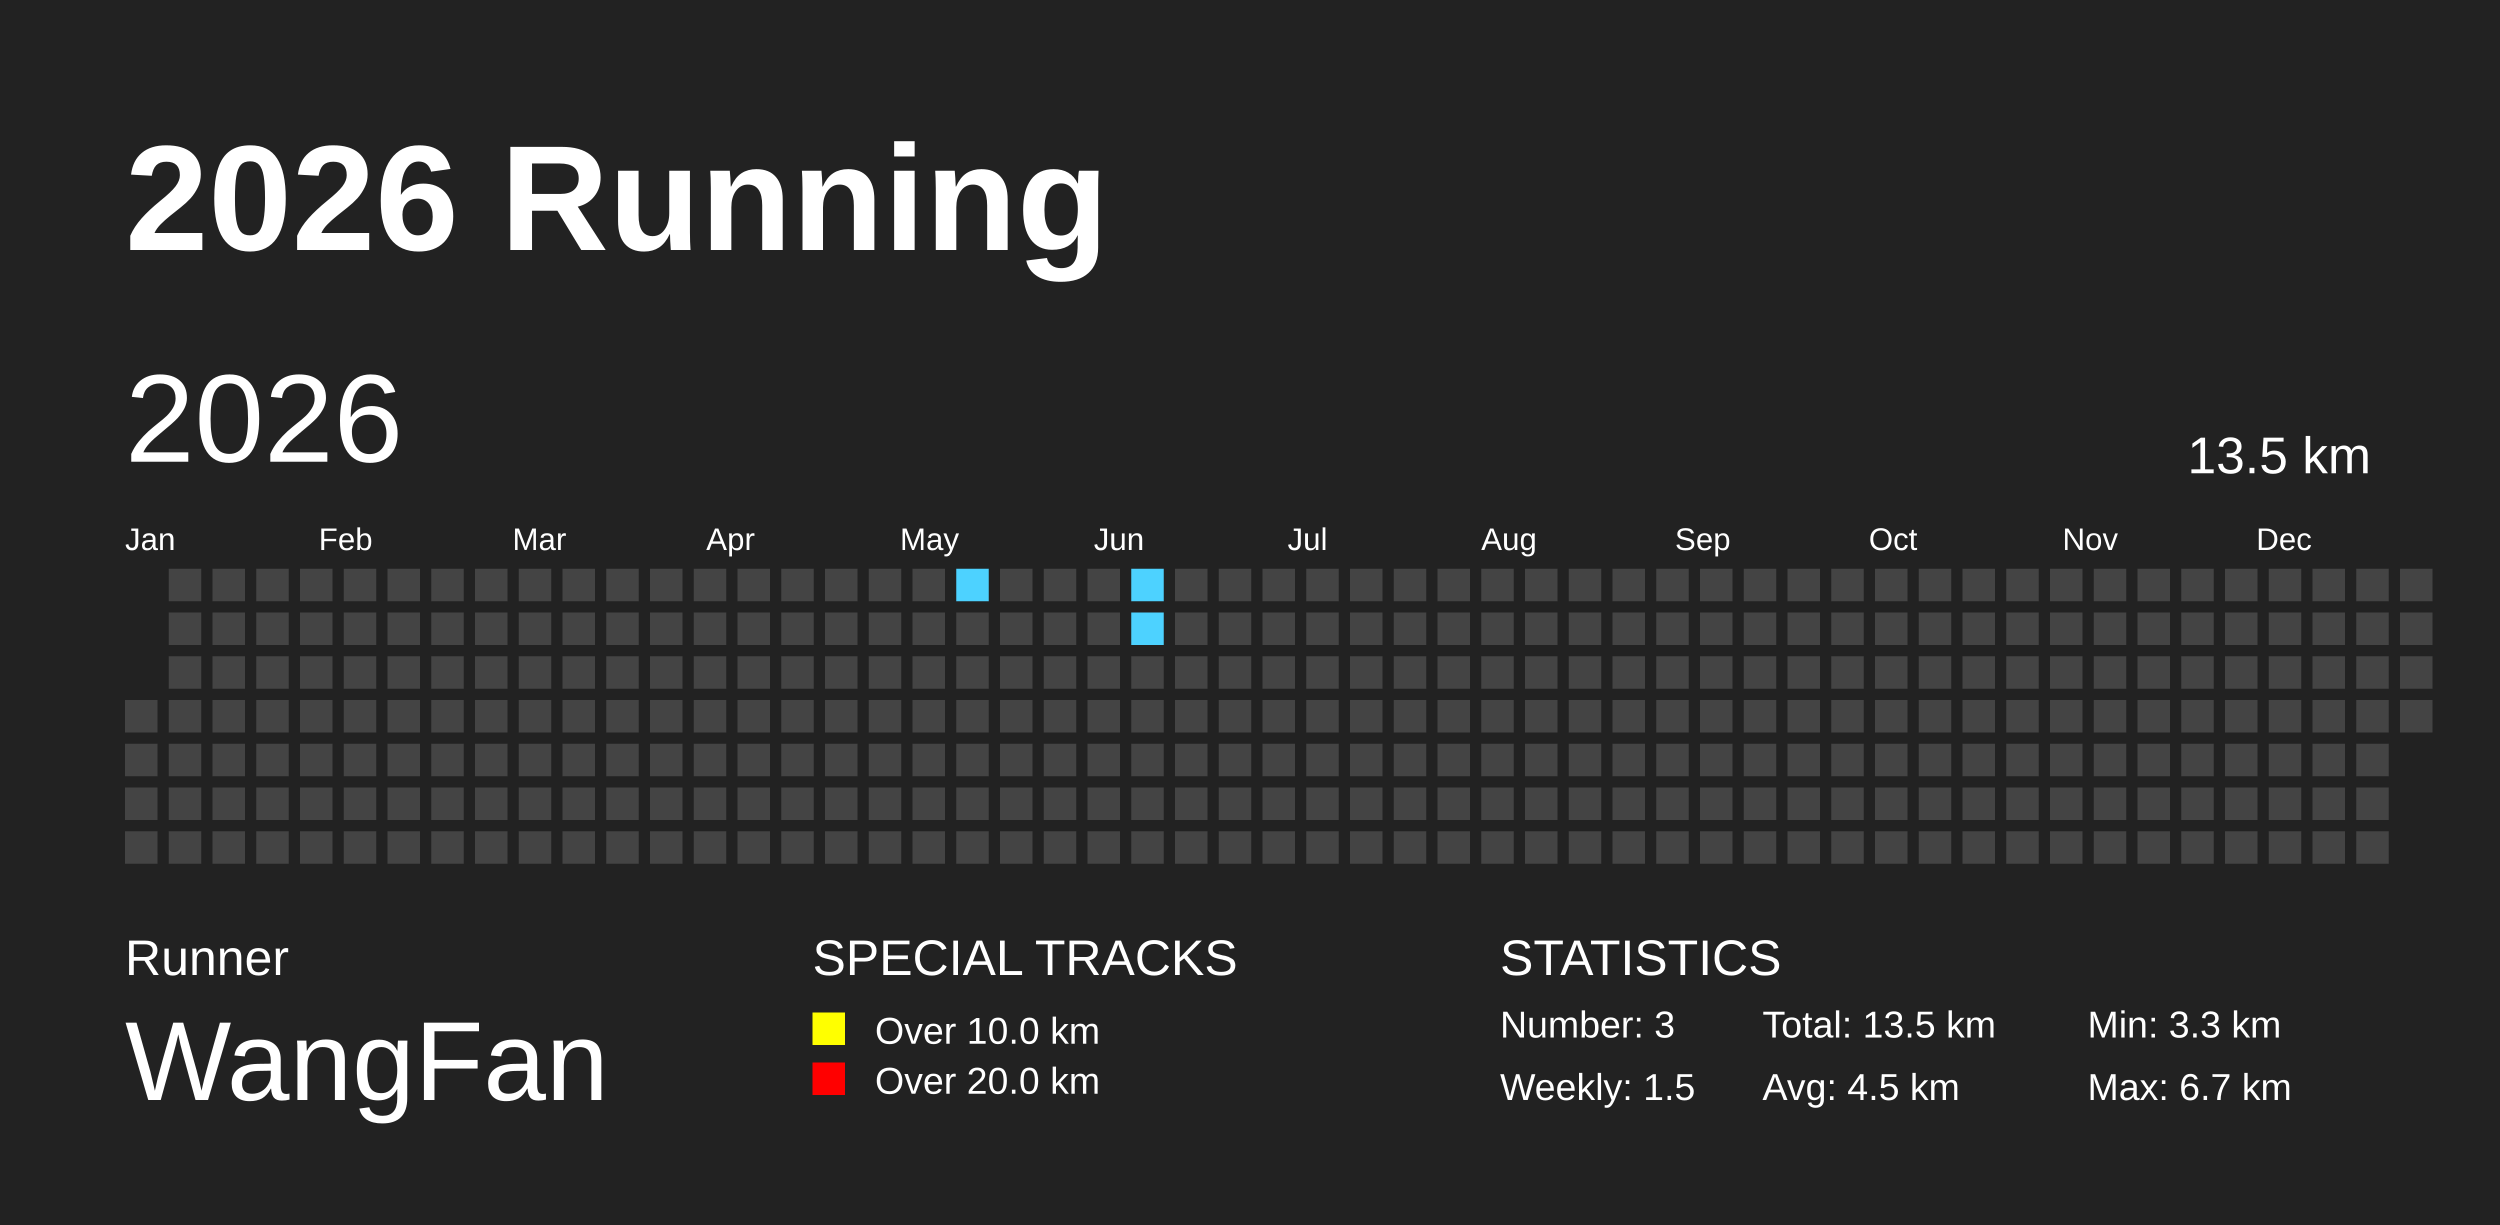
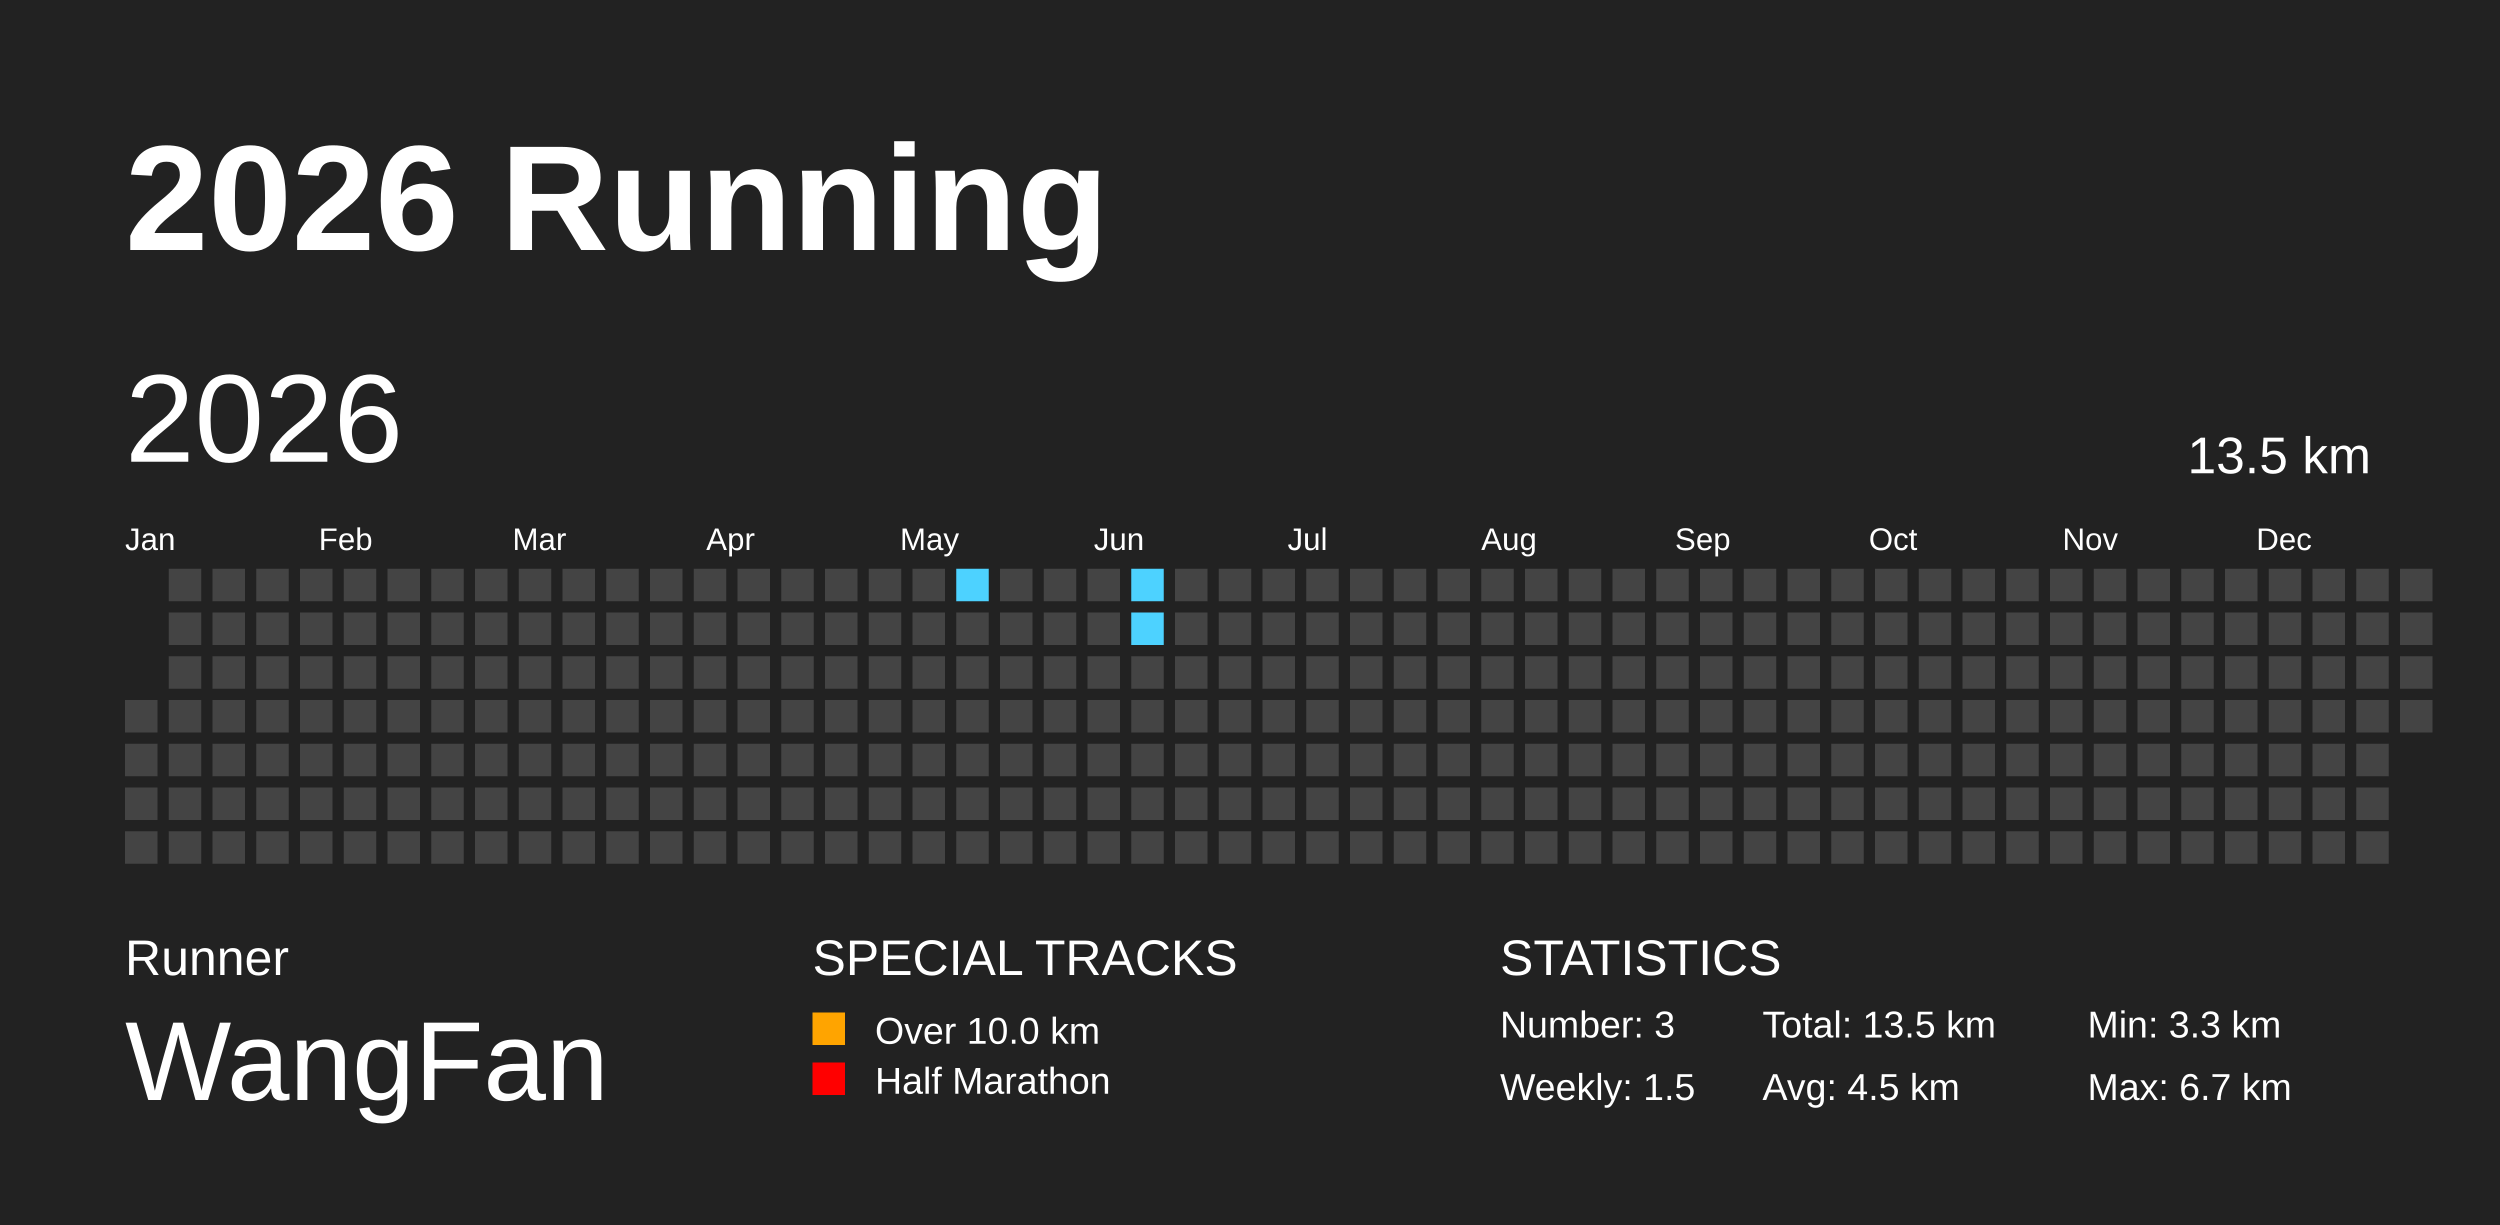
<svg xmlns="http://www.w3.org/2000/svg" baseProfile="full" height="98mm" version="1.1" viewBox="0,0,200,98" width="200mm">
  <defs>
    <pattern height="2" id="indoor-stripe" patternUnits="userSpaceOnUse" width="2">
      <line stroke="white" stroke-opacity="0.45" stroke-width="0.5" x1="0" x2="2" y1="2" y2="0" />
    </pattern>
  </defs>
  <rect fill="#222222" height="98" width="200" x="0" y="0" />
  <text fill="#FFFFFF" style="font-size:12px; font-family:Arial; font-weight:bold;" x="10" y="20">2026 Running</text>
  <text fill="#FFFFFF" style="font-size:4px; font-family:Arial" x="10" y="78">Runner</text>
  <text fill="#FFFFFF" style="font-size:9px; font-family:Arial" x="10" y="88">WangFan</text>
  <text fill="#FFFFFF" style="font-size:4px; font-family:Arial" x="65" y="78">SPECIAL TRACKS</text>
-   <rect fill="yellow" height="2.6" width="2.6" x="65" y="81" />
+   <rect fill="#ffa400" height="2.6" width="2.6" x="65" y="81" />
  <text fill="#FFFFFF" style="font-size:3px; font-family:Arial" x="70" y="83.5">Over 10.0 km</text>
-   <rect fill="red" height="2.6" width="2.6" x="65" y="85" />
-   <text fill="#FFFFFF" style="font-size:3px; font-family:Arial" x="70" y="87.5">Over 20.0 km</text>
+   <rect fill="#ff0000" height="2.6" width="2.6" x="65" y="85" />
+   <text fill="#FFFFFF" style="font-size:3px; font-family:Arial" x="70" y="87.5">Half Marathon</text>
  <text fill="#FFFFFF" style="font-size:4px; font-family:Arial" x="120" y="78">STATISTICS</text>
  <text fill="#FFFFFF" style="font-size:3px; font-family:Arial" x="120" y="83">Number: 3</text>
  <text fill="#FFFFFF" style="font-size:3px; font-family:Arial" x="120" y="88">Weekly: 1.5</text>
  <text fill="#FFFFFF" style="font-size:3px; font-family:Arial" x="141" y="83">Total: 13.5 km</text>
  <text fill="#FFFFFF" style="font-size:3px; font-family:Arial" x="141" y="88">Avg: 4.5 km</text>
  <text fill="#FFFFFF" style="font-size:3px; font-family:Arial" x="167" y="83">Min: 3.3 km</text>
  <text fill="#FFFFFF" style="font-size:3px; font-family:Arial" x="167" y="88">Max: 6.7 km</text>
  <text dominant-baseline="hanging" fill="#FFFFFF" style="font-size:10.0px; font-family:Arial;" x="10" y="30">2026</text>
  <text dominant-baseline="hanging" fill="#FFFFFF" style="font-size:4.125px; font-family:Arial;" x="175" y="35">13.5 km</text>
  <text fill="#FFFFFF" style="font-size:2.5px; font-family:Arial" x="10.0" y="44">Jan</text>
  <text fill="#FFFFFF" style="font-size:2.5px; font-family:Arial" x="25.5" y="44">Feb</text>
  <text fill="#FFFFFF" style="font-size:2.5px; font-family:Arial" x="41.0" y="44">Mar</text>
  <text fill="#FFFFFF" style="font-size:2.5px; font-family:Arial" x="56.5" y="44">Apr</text>
  <text fill="#FFFFFF" style="font-size:2.5px; font-family:Arial" x="72.0" y="44">May</text>
  <text fill="#FFFFFF" style="font-size:2.5px; font-family:Arial" x="87.5" y="44">Jun</text>
  <text fill="#FFFFFF" style="font-size:2.5px; font-family:Arial" x="103.0" y="44">Jul</text>
  <text fill="#FFFFFF" style="font-size:2.5px; font-family:Arial" x="118.5" y="44">Aug</text>
  <text fill="#FFFFFF" style="font-size:2.5px; font-family:Arial" x="134.0" y="44">Sep</text>
  <text fill="#FFFFFF" style="font-size:2.5px; font-family:Arial" x="149.5" y="44">Oct</text>
  <text fill="#FFFFFF" style="font-size:2.5px; font-family:Arial" x="165.0" y="44">Nov</text>
  <text fill="#FFFFFF" style="font-size:2.5px; font-family:Arial" x="180.5" y="44">Dec</text>
  <rect fill="#444444" height="2.6" width="2.6" x="10.0" y="56.0" />
  <rect fill="#444444" height="2.6" width="2.6" x="10.0" y="59.5" />
  <rect fill="#444444" height="2.6" width="2.6" x="10.0" y="63.0" />
  <rect fill="#444444" height="2.6" width="2.6" x="10.0" y="66.5" />
  <rect fill="#444444" height="2.6" width="2.6" x="13.5" y="45.5" />
  <rect fill="#444444" height="2.6" width="2.6" x="13.5" y="49.0" />
  <rect fill="#444444" height="2.6" width="2.6" x="13.5" y="52.5" />
  <rect fill="#444444" height="2.6" width="2.6" x="13.5" y="56.0" />
  <rect fill="#444444" height="2.6" width="2.6" x="13.5" y="59.5" />
  <rect fill="#444444" height="2.6" width="2.6" x="13.5" y="63.0" />
  <rect fill="#444444" height="2.6" width="2.6" x="13.5" y="66.5" />
  <rect fill="#444444" height="2.6" width="2.6" x="17.0" y="45.5" />
  <rect fill="#444444" height="2.6" width="2.6" x="17.0" y="49.0" />
  <rect fill="#444444" height="2.6" width="2.6" x="17.0" y="52.5" />
  <rect fill="#444444" height="2.6" width="2.6" x="17.0" y="56.0" />
  <rect fill="#444444" height="2.6" width="2.6" x="17.0" y="59.5" />
  <rect fill="#444444" height="2.6" width="2.6" x="17.0" y="63.0" />
  <rect fill="#444444" height="2.6" width="2.6" x="17.0" y="66.5" />
  <rect fill="#444444" height="2.6" width="2.6" x="20.5" y="45.5" />
  <rect fill="#444444" height="2.6" width="2.6" x="20.5" y="49.0" />
  <rect fill="#444444" height="2.6" width="2.6" x="20.5" y="52.5" />
  <rect fill="#444444" height="2.6" width="2.6" x="20.5" y="56.0" />
  <rect fill="#444444" height="2.6" width="2.6" x="20.5" y="59.5" />
  <rect fill="#444444" height="2.6" width="2.6" x="20.5" y="63.0" />
  <rect fill="#444444" height="2.6" width="2.6" x="20.5" y="66.5" />
  <rect fill="#444444" height="2.6" width="2.6" x="24.0" y="45.5" />
  <rect fill="#444444" height="2.6" width="2.6" x="24.0" y="49.0" />
  <rect fill="#444444" height="2.6" width="2.6" x="24.0" y="52.5" />
  <rect fill="#444444" height="2.6" width="2.6" x="24.0" y="56.0" />
  <rect fill="#444444" height="2.6" width="2.6" x="24.0" y="59.5" />
  <rect fill="#444444" height="2.6" width="2.6" x="24.0" y="63.0" />
  <rect fill="#444444" height="2.6" width="2.6" x="24.0" y="66.5" />
  <rect fill="#444444" height="2.6" width="2.6" x="27.5" y="45.5" />
  <rect fill="#444444" height="2.6" width="2.6" x="27.5" y="49.0" />
  <rect fill="#444444" height="2.6" width="2.6" x="27.5" y="52.5" />
  <rect fill="#444444" height="2.6" width="2.6" x="27.5" y="56.0" />
  <rect fill="#444444" height="2.6" width="2.6" x="27.5" y="59.5" />
  <rect fill="#444444" height="2.6" width="2.6" x="27.5" y="63.0" />
  <rect fill="#444444" height="2.6" width="2.6" x="27.5" y="66.5" />
  <rect fill="#444444" height="2.6" width="2.6" x="31.0" y="45.5" />
  <rect fill="#444444" height="2.6" width="2.6" x="31.0" y="49.0" />
  <rect fill="#444444" height="2.6" width="2.6" x="31.0" y="52.5" />
  <rect fill="#444444" height="2.6" width="2.6" x="31.0" y="56.0" />
  <rect fill="#444444" height="2.6" width="2.6" x="31.0" y="59.5" />
  <rect fill="#444444" height="2.6" width="2.6" x="31.0" y="63.0" />
  <rect fill="#444444" height="2.6" width="2.6" x="31.0" y="66.5" />
  <rect fill="#444444" height="2.6" width="2.6" x="34.5" y="45.5" />
  <rect fill="#444444" height="2.6" width="2.6" x="34.5" y="49.0" />
  <rect fill="#444444" height="2.6" width="2.6" x="34.5" y="52.5" />
  <rect fill="#444444" height="2.6" width="2.6" x="34.5" y="56.0" />
  <rect fill="#444444" height="2.6" width="2.6" x="34.5" y="59.5" />
  <rect fill="#444444" height="2.6" width="2.6" x="34.5" y="63.0" />
  <rect fill="#444444" height="2.6" width="2.6" x="34.5" y="66.5" />
  <rect fill="#444444" height="2.6" width="2.6" x="38.0" y="45.5" />
  <rect fill="#444444" height="2.6" width="2.6" x="38.0" y="49.0" />
  <rect fill="#444444" height="2.6" width="2.6" x="38.0" y="52.5" />
  <rect fill="#444444" height="2.6" width="2.6" x="38.0" y="56.0" />
  <rect fill="#444444" height="2.6" width="2.6" x="38.0" y="59.5" />
  <rect fill="#444444" height="2.6" width="2.6" x="38.0" y="63.0" />
  <rect fill="#444444" height="2.6" width="2.6" x="38.0" y="66.5" />
  <rect fill="#444444" height="2.6" width="2.6" x="41.5" y="45.5" />
  <rect fill="#444444" height="2.6" width="2.6" x="41.5" y="49.0" />
  <rect fill="#444444" height="2.6" width="2.6" x="41.5" y="52.5" />
  <rect fill="#444444" height="2.6" width="2.6" x="41.5" y="56.0" />
  <rect fill="#444444" height="2.6" width="2.6" x="41.5" y="59.5" />
  <rect fill="#444444" height="2.6" width="2.6" x="41.5" y="63.0" />
  <rect fill="#444444" height="2.6" width="2.6" x="41.5" y="66.5" />
  <rect fill="#444444" height="2.6" width="2.6" x="45.0" y="45.5" />
  <rect fill="#444444" height="2.6" width="2.6" x="45.0" y="49.0" />
  <rect fill="#444444" height="2.6" width="2.6" x="45.0" y="52.5" />
  <rect fill="#444444" height="2.6" width="2.6" x="45.0" y="56.0" />
  <rect fill="#444444" height="2.6" width="2.6" x="45.0" y="59.5" />
  <rect fill="#444444" height="2.6" width="2.6" x="45.0" y="63.0" />
  <rect fill="#444444" height="2.6" width="2.6" x="45.0" y="66.5" />
  <rect fill="#444444" height="2.6" width="2.6" x="48.5" y="45.5" />
  <rect fill="#444444" height="2.6" width="2.6" x="48.5" y="49.0" />
  <rect fill="#444444" height="2.6" width="2.6" x="48.5" y="52.5" />
  <rect fill="#444444" height="2.6" width="2.6" x="48.5" y="56.0" />
  <rect fill="#444444" height="2.6" width="2.6" x="48.5" y="59.5" />
  <rect fill="#444444" height="2.6" width="2.6" x="48.5" y="63.0" />
  <rect fill="#444444" height="2.6" width="2.6" x="48.5" y="66.5" />
  <rect fill="#444444" height="2.6" width="2.6" x="52.0" y="45.5" />
  <rect fill="#444444" height="2.6" width="2.6" x="52.0" y="49.0" />
  <rect fill="#444444" height="2.6" width="2.6" x="52.0" y="52.5" />
  <rect fill="#444444" height="2.6" width="2.6" x="52.0" y="56.0" />
  <rect fill="#444444" height="2.6" width="2.6" x="52.0" y="59.5" />
  <rect fill="#444444" height="2.6" width="2.6" x="52.0" y="63.0" />
  <rect fill="#444444" height="2.6" width="2.6" x="52.0" y="66.5" />
  <rect fill="#444444" height="2.6" width="2.6" x="55.5" y="45.5" />
  <rect fill="#444444" height="2.6" width="2.6" x="55.5" y="49.0" />
  <rect fill="#444444" height="2.6" width="2.6" x="55.5" y="52.5" />
  <rect fill="#444444" height="2.6" width="2.6" x="55.5" y="56.0" />
  <rect fill="#444444" height="2.6" width="2.6" x="55.5" y="59.5" />
  <rect fill="#444444" height="2.6" width="2.6" x="55.5" y="63.0" />
  <rect fill="#444444" height="2.6" width="2.6" x="55.5" y="66.5" />
  <rect fill="#444444" height="2.6" width="2.6" x="59.0" y="45.5" />
  <rect fill="#444444" height="2.6" width="2.6" x="59.0" y="49.0" />
  <rect fill="#444444" height="2.6" width="2.6" x="59.0" y="52.5" />
  <rect fill="#444444" height="2.6" width="2.6" x="59.0" y="56.0" />
  <rect fill="#444444" height="2.6" width="2.6" x="59.0" y="59.5" />
  <rect fill="#444444" height="2.6" width="2.6" x="59.0" y="63.0" />
  <rect fill="#444444" height="2.6" width="2.6" x="59.0" y="66.5" />
  <rect fill="#444444" height="2.6" width="2.6" x="62.5" y="45.5" />
  <rect fill="#444444" height="2.6" width="2.6" x="62.5" y="49.0" />
  <rect fill="#444444" height="2.6" width="2.6" x="62.5" y="52.5" />
  <rect fill="#444444" height="2.6" width="2.6" x="62.5" y="56.0" />
  <rect fill="#444444" height="2.6" width="2.6" x="62.5" y="59.5" />
  <rect fill="#444444" height="2.6" width="2.6" x="62.5" y="63.0" />
  <rect fill="#444444" height="2.6" width="2.6" x="62.5" y="66.5" />
  <rect fill="#444444" height="2.6" width="2.6" x="66.0" y="45.5" />
  <rect fill="#444444" height="2.6" width="2.6" x="66.0" y="49.0" />
  <rect fill="#444444" height="2.6" width="2.6" x="66.0" y="52.5" />
  <rect fill="#444444" height="2.6" width="2.6" x="66.0" y="56.0" />
  <rect fill="#444444" height="2.6" width="2.6" x="66.0" y="59.5" />
  <rect fill="#444444" height="2.6" width="2.6" x="66.0" y="63.0" />
  <rect fill="#444444" height="2.6" width="2.6" x="66.0" y="66.5" />
  <rect fill="#444444" height="2.6" width="2.6" x="69.5" y="45.5" />
  <rect fill="#444444" height="2.6" width="2.6" x="69.5" y="49.0" />
  <rect fill="#444444" height="2.6" width="2.6" x="69.5" y="52.5" />
  <rect fill="#444444" height="2.6" width="2.6" x="69.5" y="56.0" />
  <rect fill="#444444" height="2.6" width="2.6" x="69.5" y="59.5" />
  <rect fill="#444444" height="2.6" width="2.6" x="69.5" y="63.0" />
  <rect fill="#444444" height="2.6" width="2.6" x="69.5" y="66.5" />
  <rect fill="#444444" height="2.6" width="2.6" x="73.0" y="45.5" />
  <rect fill="#444444" height="2.6" width="2.6" x="73.0" y="49.0" />
  <rect fill="#444444" height="2.6" width="2.6" x="73.0" y="52.5" />
  <rect fill="#444444" height="2.6" width="2.6" x="73.0" y="56.0" />
  <rect fill="#444444" height="2.6" width="2.6" x="73.0" y="59.5" />
  <rect fill="#444444" height="2.6" width="2.6" x="73.0" y="63.0" />
  <rect fill="#444444" height="2.6" width="2.6" x="73.0" y="66.5" />
  <rect fill="#4DD2FF" height="2.6" width="2.6" x="76.5" y="45.5" />
  <rect fill="#444444" height="2.6" width="2.6" x="76.5" y="49.0" />
  <rect fill="#444444" height="2.6" width="2.6" x="76.5" y="52.5" />
  <rect fill="#444444" height="2.6" width="2.6" x="76.5" y="56.0" />
  <rect fill="#444444" height="2.6" width="2.6" x="76.5" y="59.5" />
  <rect fill="#444444" height="2.6" width="2.6" x="76.5" y="63.0" />
  <rect fill="#444444" height="2.6" width="2.6" x="76.5" y="66.5" />
  <rect fill="#444444" height="2.6" width="2.6" x="80.0" y="45.5" />
  <rect fill="#444444" height="2.6" width="2.6" x="80.0" y="49.0" />
  <rect fill="#444444" height="2.6" width="2.6" x="80.0" y="52.5" />
  <rect fill="#444444" height="2.6" width="2.6" x="80.0" y="56.0" />
  <rect fill="#444444" height="2.6" width="2.6" x="80.0" y="59.5" />
  <rect fill="#444444" height="2.6" width="2.6" x="80.0" y="63.0" />
  <rect fill="#444444" height="2.6" width="2.6" x="80.0" y="66.5" />
  <rect fill="#444444" height="2.6" width="2.6" x="83.5" y="45.5" />
  <rect fill="#444444" height="2.6" width="2.6" x="83.5" y="49.0" />
  <rect fill="#444444" height="2.6" width="2.6" x="83.5" y="52.5" />
  <rect fill="#444444" height="2.6" width="2.6" x="83.5" y="56.0" />
  <rect fill="#444444" height="2.6" width="2.6" x="83.5" y="59.5" />
  <rect fill="#444444" height="2.6" width="2.6" x="83.5" y="63.0" />
  <rect fill="#444444" height="2.6" width="2.6" x="83.5" y="66.5" />
  <rect fill="#444444" height="2.6" width="2.6" x="87.0" y="45.5" />
  <rect fill="#444444" height="2.6" width="2.6" x="87.0" y="49.0" />
  <rect fill="#444444" height="2.6" width="2.6" x="87.0" y="52.5" />
  <rect fill="#444444" height="2.6" width="2.6" x="87.0" y="56.0" />
  <rect fill="#444444" height="2.6" width="2.6" x="87.0" y="59.5" />
  <rect fill="#444444" height="2.6" width="2.6" x="87.0" y="63.0" />
  <rect fill="#444444" height="2.6" width="2.6" x="87.0" y="66.5" />
  <rect fill="#4DD2FF" height="2.6" width="2.6" x="90.5" y="45.5" />
  <rect fill="#4DD2FF" height="2.6" width="2.6" x="90.5" y="49.0" />
  <rect fill="#444444" height="2.6" width="2.6" x="90.5" y="52.5" />
  <rect fill="#444444" height="2.6" width="2.6" x="90.5" y="56.0" />
  <rect fill="#444444" height="2.6" width="2.6" x="90.5" y="59.5" />
  <rect fill="#444444" height="2.6" width="2.6" x="90.5" y="63.0" />
  <rect fill="#444444" height="2.6" width="2.6" x="90.5" y="66.5" />
  <rect fill="#444444" height="2.6" width="2.6" x="94.0" y="45.5" />
  <rect fill="#444444" height="2.6" width="2.6" x="94.0" y="49.0" />
  <rect fill="#444444" height="2.6" width="2.6" x="94.0" y="52.5" />
  <rect fill="#444444" height="2.6" width="2.6" x="94.0" y="56.0" />
  <rect fill="#444444" height="2.6" width="2.6" x="94.0" y="59.5" />
  <rect fill="#444444" height="2.6" width="2.6" x="94.0" y="63.0" />
  <rect fill="#444444" height="2.6" width="2.6" x="94.0" y="66.5" />
  <rect fill="#444444" height="2.6" width="2.6" x="97.5" y="45.5" />
  <rect fill="#444444" height="2.6" width="2.6" x="97.5" y="49.0" />
  <rect fill="#444444" height="2.6" width="2.6" x="97.5" y="52.5" />
  <rect fill="#444444" height="2.6" width="2.6" x="97.5" y="56.0" />
  <rect fill="#444444" height="2.6" width="2.6" x="97.5" y="59.5" />
  <rect fill="#444444" height="2.6" width="2.6" x="97.5" y="63.0" />
  <rect fill="#444444" height="2.6" width="2.6" x="97.5" y="66.5" />
  <rect fill="#444444" height="2.6" width="2.6" x="101.0" y="45.5" />
  <rect fill="#444444" height="2.6" width="2.6" x="101.0" y="49.0" />
  <rect fill="#444444" height="2.6" width="2.6" x="101.0" y="52.5" />
  <rect fill="#444444" height="2.6" width="2.6" x="101.0" y="56.0" />
  <rect fill="#444444" height="2.6" width="2.6" x="101.0" y="59.5" />
  <rect fill="#444444" height="2.6" width="2.6" x="101.0" y="63.0" />
  <rect fill="#444444" height="2.6" width="2.6" x="101.0" y="66.5" />
  <rect fill="#444444" height="2.6" width="2.6" x="104.5" y="45.5" />
  <rect fill="#444444" height="2.6" width="2.6" x="104.5" y="49.0" />
  <rect fill="#444444" height="2.6" width="2.6" x="104.5" y="52.5" />
  <rect fill="#444444" height="2.6" width="2.6" x="104.5" y="56.0" />
  <rect fill="#444444" height="2.6" width="2.6" x="104.5" y="59.5" />
  <rect fill="#444444" height="2.6" width="2.6" x="104.5" y="63.0" />
  <rect fill="#444444" height="2.6" width="2.6" x="104.5" y="66.5" />
  <rect fill="#444444" height="2.6" width="2.6" x="108.0" y="45.5" />
  <rect fill="#444444" height="2.6" width="2.6" x="108.0" y="49.0" />
  <rect fill="#444444" height="2.6" width="2.6" x="108.0" y="52.5" />
  <rect fill="#444444" height="2.6" width="2.6" x="108.0" y="56.0" />
  <rect fill="#444444" height="2.6" width="2.6" x="108.0" y="59.5" />
  <rect fill="#444444" height="2.6" width="2.6" x="108.0" y="63.0" />
  <rect fill="#444444" height="2.6" width="2.6" x="108.0" y="66.5" />
  <rect fill="#444444" height="2.6" width="2.6" x="111.5" y="45.5" />
  <rect fill="#444444" height="2.6" width="2.6" x="111.5" y="49.0" />
  <rect fill="#444444" height="2.6" width="2.6" x="111.5" y="52.5" />
  <rect fill="#444444" height="2.6" width="2.6" x="111.5" y="56.0" />
  <rect fill="#444444" height="2.6" width="2.6" x="111.5" y="59.5" />
  <rect fill="#444444" height="2.6" width="2.6" x="111.5" y="63.0" />
  <rect fill="#444444" height="2.6" width="2.6" x="111.5" y="66.5" />
  <rect fill="#444444" height="2.6" width="2.6" x="115.0" y="45.5" />
  <rect fill="#444444" height="2.6" width="2.6" x="115.0" y="49.0" />
  <rect fill="#444444" height="2.6" width="2.6" x="115.0" y="52.5" />
  <rect fill="#444444" height="2.6" width="2.6" x="115.0" y="56.0" />
  <rect fill="#444444" height="2.6" width="2.6" x="115.0" y="59.5" />
  <rect fill="#444444" height="2.6" width="2.6" x="115.0" y="63.0" />
  <rect fill="#444444" height="2.6" width="2.6" x="115.0" y="66.5" />
  <rect fill="#444444" height="2.6" width="2.6" x="118.5" y="45.5" />
  <rect fill="#444444" height="2.6" width="2.6" x="118.5" y="49.0" />
  <rect fill="#444444" height="2.6" width="2.6" x="118.5" y="52.5" />
  <rect fill="#444444" height="2.6" width="2.6" x="118.5" y="56.0" />
  <rect fill="#444444" height="2.6" width="2.6" x="118.5" y="59.5" />
  <rect fill="#444444" height="2.6" width="2.6" x="118.5" y="63.0" />
  <rect fill="#444444" height="2.6" width="2.6" x="118.5" y="66.5" />
  <rect fill="#444444" height="2.6" width="2.6" x="122.0" y="45.5" />
  <rect fill="#444444" height="2.6" width="2.6" x="122.0" y="49.0" />
  <rect fill="#444444" height="2.6" width="2.6" x="122.0" y="52.5" />
  <rect fill="#444444" height="2.6" width="2.6" x="122.0" y="56.0" />
  <rect fill="#444444" height="2.6" width="2.6" x="122.0" y="59.5" />
  <rect fill="#444444" height="2.6" width="2.6" x="122.0" y="63.0" />
  <rect fill="#444444" height="2.6" width="2.6" x="122.0" y="66.5" />
  <rect fill="#444444" height="2.6" width="2.6" x="125.5" y="45.5" />
  <rect fill="#444444" height="2.6" width="2.6" x="125.5" y="49.0" />
  <rect fill="#444444" height="2.6" width="2.6" x="125.5" y="52.5" />
  <rect fill="#444444" height="2.6" width="2.6" x="125.5" y="56.0" />
  <rect fill="#444444" height="2.6" width="2.6" x="125.5" y="59.5" />
  <rect fill="#444444" height="2.6" width="2.6" x="125.5" y="63.0" />
  <rect fill="#444444" height="2.6" width="2.6" x="125.5" y="66.5" />
  <rect fill="#444444" height="2.6" width="2.6" x="129.0" y="45.5" />
  <rect fill="#444444" height="2.6" width="2.6" x="129.0" y="49.0" />
  <rect fill="#444444" height="2.6" width="2.6" x="129.0" y="52.5" />
  <rect fill="#444444" height="2.6" width="2.6" x="129.0" y="56.0" />
  <rect fill="#444444" height="2.6" width="2.6" x="129.0" y="59.5" />
  <rect fill="#444444" height="2.6" width="2.6" x="129.0" y="63.0" />
  <rect fill="#444444" height="2.6" width="2.6" x="129.0" y="66.5" />
  <rect fill="#444444" height="2.6" width="2.6" x="132.5" y="45.5" />
  <rect fill="#444444" height="2.6" width="2.6" x="132.5" y="49.0" />
  <rect fill="#444444" height="2.6" width="2.6" x="132.5" y="52.5" />
  <rect fill="#444444" height="2.6" width="2.6" x="132.5" y="56.0" />
  <rect fill="#444444" height="2.6" width="2.6" x="132.5" y="59.5" />
  <rect fill="#444444" height="2.6" width="2.6" x="132.5" y="63.0" />
  <rect fill="#444444" height="2.6" width="2.6" x="132.5" y="66.5" />
  <rect fill="#444444" height="2.6" width="2.6" x="136.0" y="45.5" />
  <rect fill="#444444" height="2.6" width="2.6" x="136.0" y="49.0" />
  <rect fill="#444444" height="2.6" width="2.6" x="136.0" y="52.5" />
  <rect fill="#444444" height="2.6" width="2.6" x="136.0" y="56.0" />
  <rect fill="#444444" height="2.6" width="2.6" x="136.0" y="59.5" />
  <rect fill="#444444" height="2.6" width="2.6" x="136.0" y="63.0" />
  <rect fill="#444444" height="2.6" width="2.6" x="136.0" y="66.5" />
  <rect fill="#444444" height="2.6" width="2.6" x="139.5" y="45.5" />
  <rect fill="#444444" height="2.6" width="2.6" x="139.5" y="49.0" />
  <rect fill="#444444" height="2.6" width="2.6" x="139.5" y="52.5" />
  <rect fill="#444444" height="2.6" width="2.6" x="139.5" y="56.0" />
  <rect fill="#444444" height="2.6" width="2.6" x="139.5" y="59.5" />
  <rect fill="#444444" height="2.6" width="2.6" x="139.5" y="63.0" />
  <rect fill="#444444" height="2.6" width="2.6" x="139.5" y="66.5" />
  <rect fill="#444444" height="2.6" width="2.6" x="143.0" y="45.5" />
  <rect fill="#444444" height="2.6" width="2.6" x="143.0" y="49.0" />
  <rect fill="#444444" height="2.6" width="2.6" x="143.0" y="52.5" />
  <rect fill="#444444" height="2.6" width="2.6" x="143.0" y="56.0" />
  <rect fill="#444444" height="2.6" width="2.6" x="143.0" y="59.5" />
  <rect fill="#444444" height="2.6" width="2.6" x="143.0" y="63.0" />
  <rect fill="#444444" height="2.6" width="2.6" x="143.0" y="66.5" />
  <rect fill="#444444" height="2.6" width="2.6" x="146.5" y="45.5" />
  <rect fill="#444444" height="2.6" width="2.6" x="146.5" y="49.0" />
  <rect fill="#444444" height="2.6" width="2.6" x="146.5" y="52.5" />
  <rect fill="#444444" height="2.6" width="2.6" x="146.5" y="56.0" />
  <rect fill="#444444" height="2.6" width="2.6" x="146.5" y="59.5" />
  <rect fill="#444444" height="2.6" width="2.6" x="146.5" y="63.0" />
  <rect fill="#444444" height="2.6" width="2.6" x="146.5" y="66.5" />
  <rect fill="#444444" height="2.6" width="2.6" x="150.0" y="45.5" />
  <rect fill="#444444" height="2.6" width="2.6" x="150.0" y="49.0" />
  <rect fill="#444444" height="2.6" width="2.6" x="150.0" y="52.5" />
  <rect fill="#444444" height="2.6" width="2.6" x="150.0" y="56.0" />
  <rect fill="#444444" height="2.6" width="2.6" x="150.0" y="59.5" />
  <rect fill="#444444" height="2.6" width="2.6" x="150.0" y="63.0" />
  <rect fill="#444444" height="2.6" width="2.6" x="150.0" y="66.5" />
  <rect fill="#444444" height="2.6" width="2.6" x="153.5" y="45.5" />
  <rect fill="#444444" height="2.6" width="2.6" x="153.5" y="49.0" />
  <rect fill="#444444" height="2.6" width="2.6" x="153.5" y="52.5" />
  <rect fill="#444444" height="2.6" width="2.6" x="153.5" y="56.0" />
  <rect fill="#444444" height="2.6" width="2.6" x="153.5" y="59.5" />
  <rect fill="#444444" height="2.6" width="2.6" x="153.5" y="63.0" />
  <rect fill="#444444" height="2.6" width="2.6" x="153.5" y="66.5" />
  <rect fill="#444444" height="2.6" width="2.6" x="157.0" y="45.5" />
  <rect fill="#444444" height="2.6" width="2.6" x="157.0" y="49.0" />
  <rect fill="#444444" height="2.6" width="2.6" x="157.0" y="52.5" />
  <rect fill="#444444" height="2.6" width="2.6" x="157.0" y="56.0" />
  <rect fill="#444444" height="2.6" width="2.6" x="157.0" y="59.5" />
  <rect fill="#444444" height="2.6" width="2.6" x="157.0" y="63.0" />
  <rect fill="#444444" height="2.6" width="2.6" x="157.0" y="66.5" />
  <rect fill="#444444" height="2.6" width="2.6" x="160.5" y="45.5" />
  <rect fill="#444444" height="2.6" width="2.6" x="160.5" y="49.0" />
  <rect fill="#444444" height="2.6" width="2.6" x="160.5" y="52.5" />
  <rect fill="#444444" height="2.6" width="2.6" x="160.5" y="56.0" />
  <rect fill="#444444" height="2.6" width="2.6" x="160.5" y="59.5" />
  <rect fill="#444444" height="2.6" width="2.6" x="160.5" y="63.0" />
  <rect fill="#444444" height="2.6" width="2.6" x="160.5" y="66.5" />
  <rect fill="#444444" height="2.6" width="2.6" x="164.0" y="45.5" />
  <rect fill="#444444" height="2.6" width="2.6" x="164.0" y="49.0" />
  <rect fill="#444444" height="2.6" width="2.6" x="164.0" y="52.5" />
  <rect fill="#444444" height="2.6" width="2.6" x="164.0" y="56.0" />
  <rect fill="#444444" height="2.6" width="2.6" x="164.0" y="59.5" />
  <rect fill="#444444" height="2.6" width="2.6" x="164.0" y="63.0" />
  <rect fill="#444444" height="2.6" width="2.6" x="164.0" y="66.5" />
  <rect fill="#444444" height="2.6" width="2.6" x="167.5" y="45.5" />
  <rect fill="#444444" height="2.6" width="2.6" x="167.5" y="49.0" />
  <rect fill="#444444" height="2.6" width="2.6" x="167.5" y="52.5" />
  <rect fill="#444444" height="2.6" width="2.6" x="167.5" y="56.0" />
  <rect fill="#444444" height="2.6" width="2.6" x="167.5" y="59.5" />
  <rect fill="#444444" height="2.6" width="2.6" x="167.5" y="63.0" />
  <rect fill="#444444" height="2.6" width="2.6" x="167.5" y="66.5" />
  <rect fill="#444444" height="2.6" width="2.6" x="171.0" y="45.5" />
  <rect fill="#444444" height="2.6" width="2.6" x="171.0" y="49.0" />
  <rect fill="#444444" height="2.6" width="2.6" x="171.0" y="52.5" />
  <rect fill="#444444" height="2.6" width="2.6" x="171.0" y="56.0" />
  <rect fill="#444444" height="2.6" width="2.6" x="171.0" y="59.5" />
  <rect fill="#444444" height="2.6" width="2.6" x="171.0" y="63.0" />
  <rect fill="#444444" height="2.6" width="2.6" x="171.0" y="66.5" />
  <rect fill="#444444" height="2.6" width="2.6" x="174.5" y="45.5" />
  <rect fill="#444444" height="2.6" width="2.6" x="174.5" y="49.0" />
  <rect fill="#444444" height="2.6" width="2.6" x="174.5" y="52.5" />
  <rect fill="#444444" height="2.6" width="2.6" x="174.5" y="56.0" />
  <rect fill="#444444" height="2.6" width="2.6" x="174.5" y="59.5" />
  <rect fill="#444444" height="2.6" width="2.6" x="174.5" y="63.0" />
  <rect fill="#444444" height="2.6" width="2.6" x="174.5" y="66.5" />
  <rect fill="#444444" height="2.6" width="2.6" x="178.0" y="45.5" />
  <rect fill="#444444" height="2.6" width="2.6" x="178.0" y="49.0" />
  <rect fill="#444444" height="2.6" width="2.6" x="178.0" y="52.5" />
  <rect fill="#444444" height="2.6" width="2.6" x="178.0" y="56.0" />
  <rect fill="#444444" height="2.6" width="2.6" x="178.0" y="59.5" />
  <rect fill="#444444" height="2.6" width="2.6" x="178.0" y="63.0" />
  <rect fill="#444444" height="2.6" width="2.6" x="178.0" y="66.5" />
  <rect fill="#444444" height="2.6" width="2.6" x="181.5" y="45.5" />
  <rect fill="#444444" height="2.6" width="2.6" x="181.5" y="49.0" />
  <rect fill="#444444" height="2.6" width="2.6" x="181.5" y="52.5" />
  <rect fill="#444444" height="2.6" width="2.6" x="181.5" y="56.0" />
  <rect fill="#444444" height="2.6" width="2.6" x="181.5" y="59.5" />
  <rect fill="#444444" height="2.6" width="2.6" x="181.5" y="63.0" />
  <rect fill="#444444" height="2.6" width="2.6" x="181.5" y="66.5" />
  <rect fill="#444444" height="2.6" width="2.6" x="185.0" y="45.5" />
  <rect fill="#444444" height="2.6" width="2.6" x="185.0" y="49.0" />
  <rect fill="#444444" height="2.6" width="2.6" x="185.0" y="52.5" />
  <rect fill="#444444" height="2.6" width="2.6" x="185.0" y="56.0" />
  <rect fill="#444444" height="2.6" width="2.6" x="185.0" y="59.5" />
  <rect fill="#444444" height="2.6" width="2.6" x="185.0" y="63.0" />
  <rect fill="#444444" height="2.6" width="2.6" x="185.0" y="66.5" />
  <rect fill="#444444" height="2.6" width="2.6" x="188.5" y="45.5" />
  <rect fill="#444444" height="2.6" width="2.6" x="188.5" y="49.0" />
  <rect fill="#444444" height="2.6" width="2.6" x="188.5" y="52.5" />
  <rect fill="#444444" height="2.6" width="2.6" x="188.5" y="56.0" />
  <rect fill="#444444" height="2.6" width="2.6" x="188.5" y="59.5" />
  <rect fill="#444444" height="2.6" width="2.6" x="188.5" y="63.0" />
  <rect fill="#444444" height="2.6" width="2.6" x="188.5" y="66.5" />
  <rect fill="#444444" height="2.6" width="2.6" x="192.0" y="45.5" />
  <rect fill="#444444" height="2.6" width="2.6" x="192.0" y="49.0" />
  <rect fill="#444444" height="2.6" width="2.6" x="192.0" y="52.5" />
  <rect fill="#444444" height="2.6" width="2.6" x="192.0" y="56.0" />
</svg>
